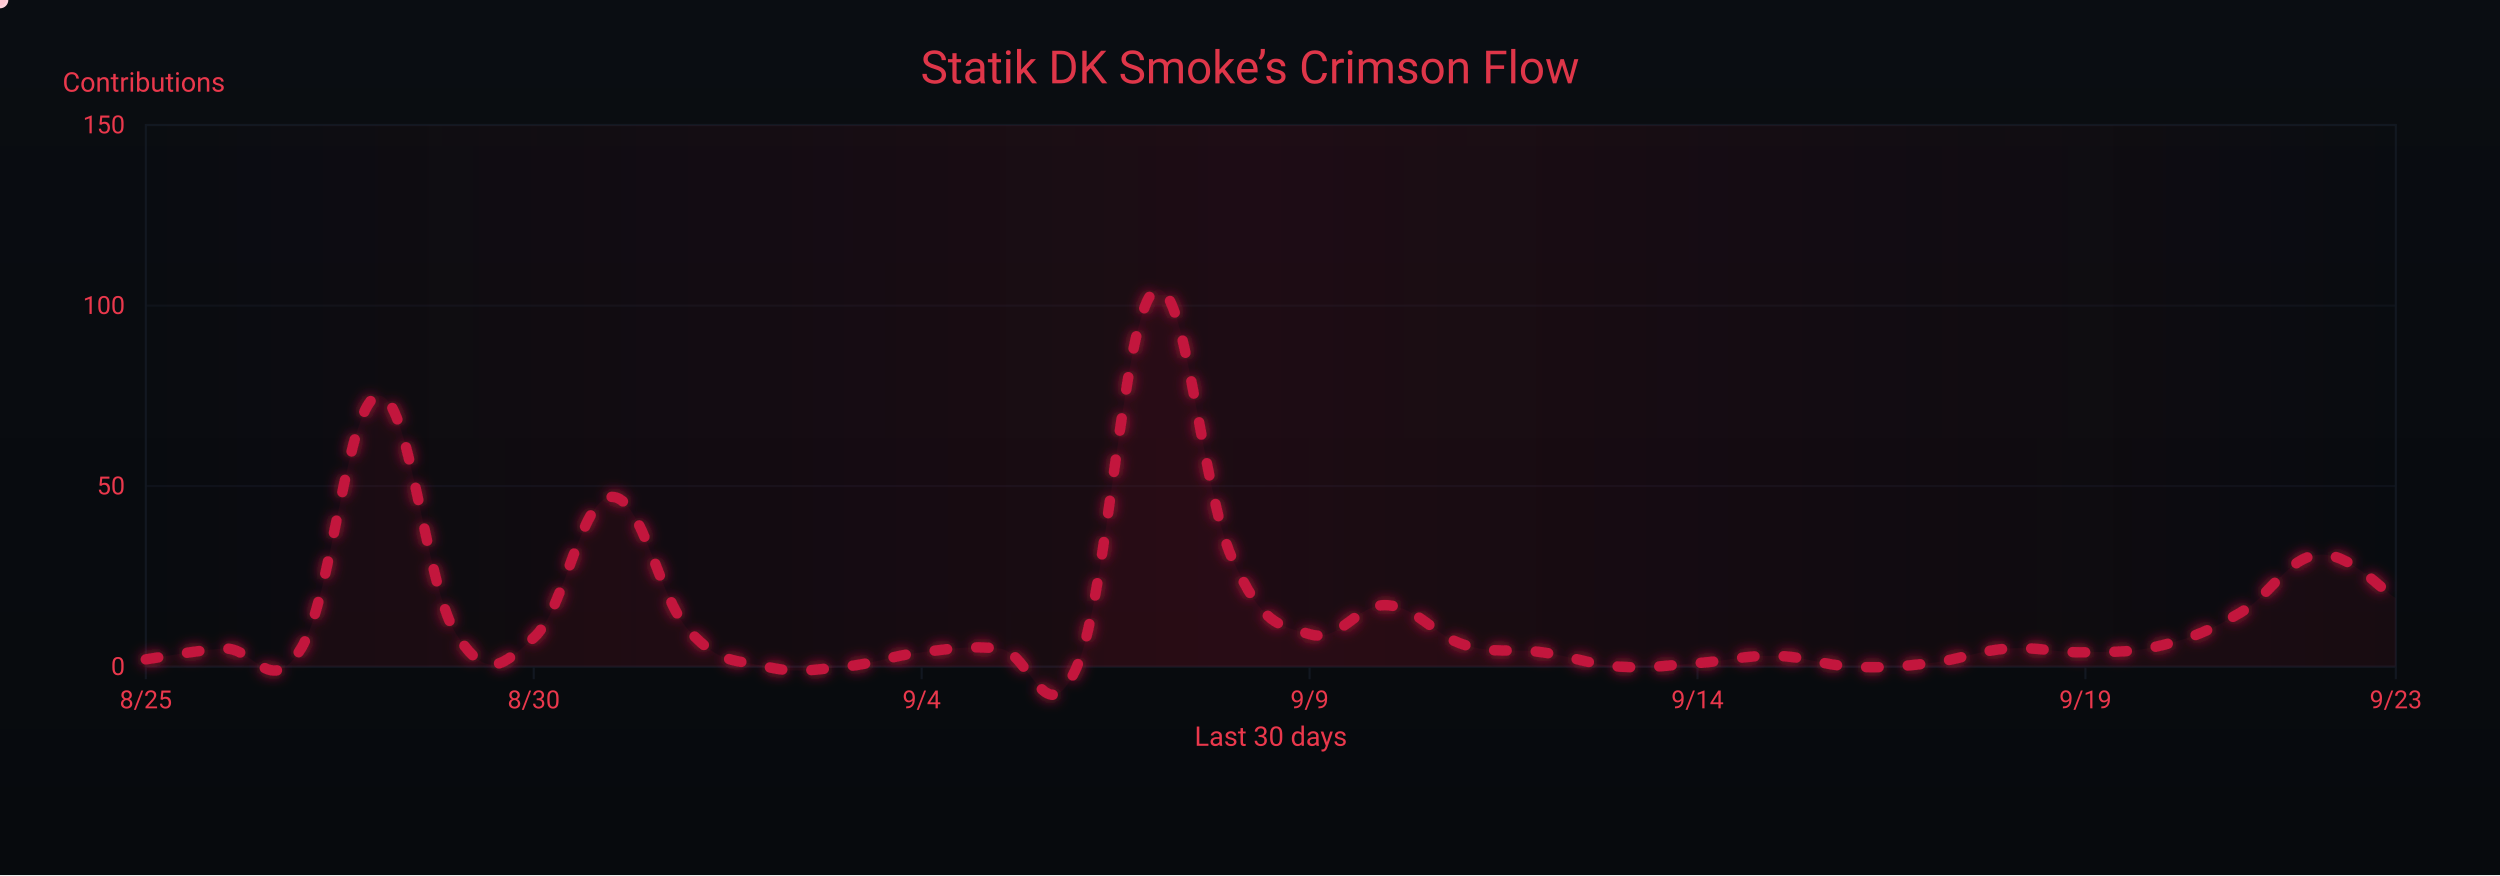
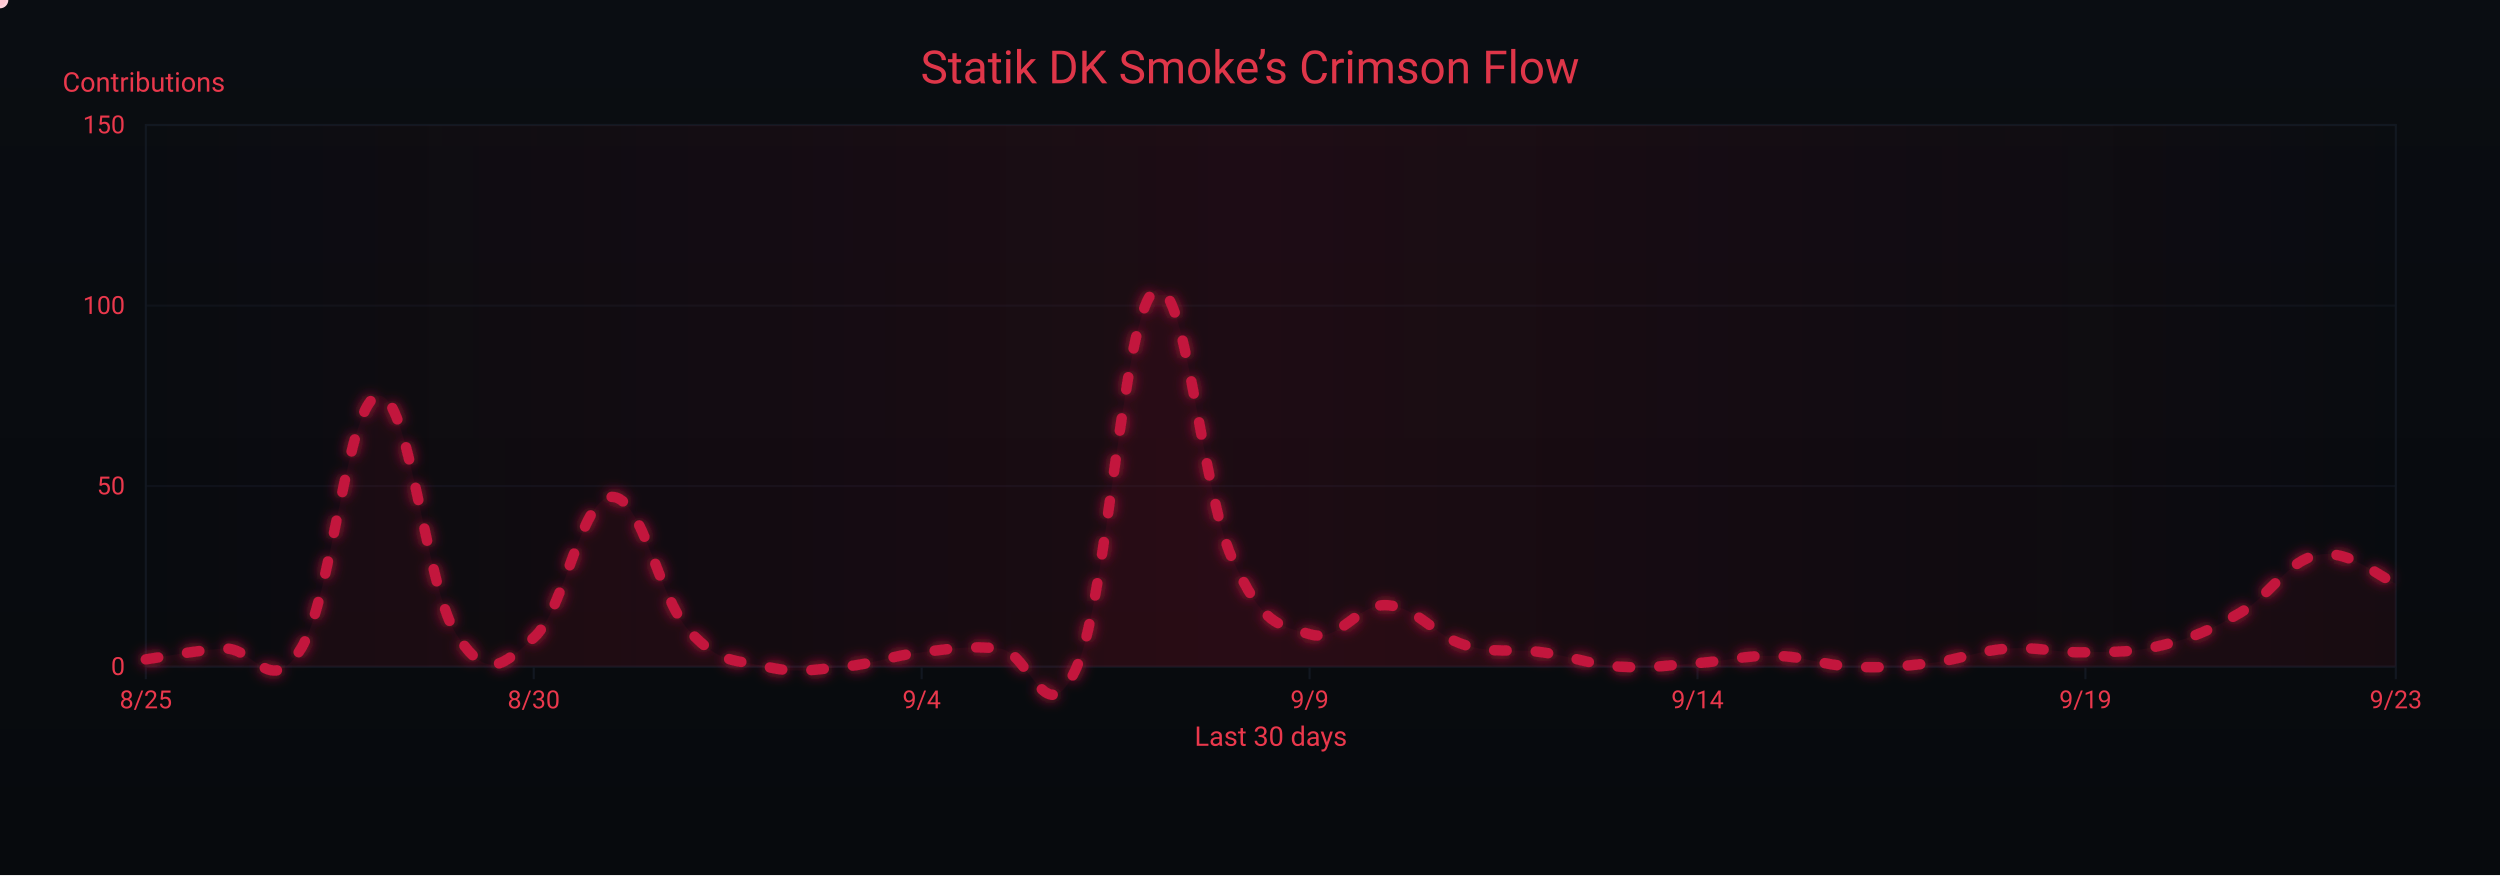
<svg xmlns="http://www.w3.org/2000/svg" width="1200" height="420" viewBox="0 0 1200 420" role="img" aria-label="Crimson Flow Graph">
  <defs>
    <linearGradient id="bgGrad" x1="0" y1="0" x2="0" y2="1">
      <stop offset="0%" stop-color="#0a0d12" />
      <stop offset="100%" stop-color="#070a0d" />
    </linearGradient>
    <filter id="glow">
      <feGaussianBlur stdDeviation="3" result="b1" />
      <feMerge>
        <feMergeNode in="b1" />
        <feMergeNode in="SourceGraphic" />
      </feMerge>
    </filter>
    <linearGradient id="sheen" x1="0" y1="0" x2="1" y2="0">
      <stop offset="0%" stop-color="#9b0e2a" stop-opacity="0" />
      <stop offset="50%" stop-color="#9b0e2a" stop-opacity=".14" />
      <stop offset="100%" stop-color="#9b0e2a" stop-opacity="0" />
      <animateTransform attributeName="gradientTransform" type="translate" from="-1 0" to="1 0" dur="9s" repeatCount="indefinite" />
    </linearGradient>
  </defs>
  <rect width="1200" height="420" fill="url(#bgGrad)" />
  <rect x="70" y="60" width="1080" height="260" fill="none" stroke="#121821" stroke-width="1" />
  <g font-family="ui-sans-serif,system-ui,-apple-system,Segoe UI,Roboto,Ubuntu,Arial" font-size="12">
    <path d="M70,320.0 H1150" stroke="#121821" stroke-width="1" opacity="0.6" />
    <text x="60" y="324.0" text-anchor="end" fill="#ea384c">0</text>
    <path d="M70,233.3 H1150" stroke="#121821" stroke-width="1" opacity="0.6" />
    <text x="60" y="237.3" text-anchor="end" fill="#ea384c">50</text>
    <path d="M70,146.7 H1150" stroke="#121821" stroke-width="1" opacity="0.6" />
    <text x="60" y="150.7" text-anchor="end" fill="#ea384c">100</text>
    <path d="M70,60.0 H1150" stroke="#121821" stroke-width="1" opacity="0.6" />
    <text x="60" y="64.0" text-anchor="end" fill="#ea384c">150</text>
    <text x="30" y="44" fill="#ea384c" font-size="13">Contributions</text>
  </g>
  <g font-family="ui-sans-serif,system-ui,-apple-system,Segoe UI,Roboto,Ubuntu,Arial" font-size="12">
    <path d="M70.0,320 V326" stroke="#121821" stroke-width="1" />
    <text x="70.0" y="340" text-anchor="middle" fill="#ea384c">8/25</text>
    <path d="M256.2,320 V326" stroke="#121821" stroke-width="1" />
    <text x="256.2" y="340" text-anchor="middle" fill="#ea384c">8/30</text>
    <path d="M442.4,320 V326" stroke="#121821" stroke-width="1" />
    <text x="442.4" y="340" text-anchor="middle" fill="#ea384c">9/4</text>
    <path d="M628.6,320 V326" stroke="#121821" stroke-width="1" />
    <text x="628.6" y="340" text-anchor="middle" fill="#ea384c">9/9</text>
    <path d="M814.8,320 V326" stroke="#121821" stroke-width="1" />
    <text x="814.8" y="340" text-anchor="middle" fill="#ea384c">9/14</text>
    <path d="M1001.0,320 V326" stroke="#121821" stroke-width="1" />
    <text x="1001.0" y="340" text-anchor="middle" fill="#ea384c">9/19</text>
    <path d="M1150.0,320 V326" stroke="#121821" stroke-width="1" />
    <text x="1150.0" y="340" text-anchor="middle" fill="#ea384c">9/23</text>
    <text x="610" y="358" text-anchor="middle" fill="#ea384c" font-size="13">Last 30 days</text>
  </g>
  <rect x="70" y="60" width="1080" height="260" fill="url(#sheen)" />
  <text x="600" y="40" text-anchor="middle" font-family="ui-sans-serif,system-ui,-apple-system,Segoe UI,Roboto,Ubuntu,Arial" font-size="22" fill="#ea384c" opacity=".95">Statik DK Smoke’s Crimson Flow</text>
-   <path d="M70.0,316.5 C77.4,315.5 92.3,312.4 107.2,311.3 C122.1,310.3 129.6,335.6 144.5,311.3 C159.4,287.1 166.8,191.4 181.7,190.0 C196.6,188.6 204.1,281.2 219.0,304.4 C233.9,327.6 241.3,319.3 256.2,306.1 C271.1,293.0 278.6,239.2 293.4,238.5 C308.3,237.8 315.8,286.4 330.7,302.7 C345.6,319.0 353.0,316.5 367.9,320.0 C382.8,323.5 390.3,321.4 405.2,320.0 C420.1,318.6 427.5,314.8 442.4,313.1 C457.3,311.3 464.8,309.9 479.7,311.3 C494.6,312.7 502.0,354.3 516.9,320.0 C531.8,285.7 539.2,150.1 554.1,139.7 C569.0,129.3 576.5,235.1 591.4,268.0 C606.3,300.9 613.7,299.9 628.6,304.4 C643.5,308.9 651.0,289.5 665.9,290.5 C680.8,291.6 688.2,305.1 703.1,309.6 C718.0,314.1 725.4,311.0 740.3,313.1 C755.2,315.1 762.7,319.0 777.6,320.0 C792.5,321.0 799.9,319.3 814.8,318.3 C829.7,317.2 837.2,314.5 852.1,314.8 C867.0,315.1 874.4,319.3 889.3,320.0 C904.2,320.7 911.7,320.0 926.6,318.3 C941.4,316.5 948.9,312.4 963.8,311.3 C978.7,310.3 986.1,313.4 1001.0,313.1 C1015.9,312.7 1023.4,313.4 1038.3,309.6 C1053.2,305.8 1060.6,302.7 1075.5,294.0 C1090.4,285.3 1097.9,267.7 1112.8,266.3 C1127.7,264.9 1142.6,282.9 1150.0,287.1 L 1150,320 L 70,320 Z" fill="#7a0f26" opacity=".13">
+   <path d="M70.0,316.5 C77.4,315.5 92.3,312.4 107.2,311.3 C122.1,310.3 129.6,335.6 144.5,311.3 C159.4,287.1 166.8,191.4 181.7,190.0 C196.6,188.6 204.1,281.2 219.0,304.4 C233.9,327.6 241.3,319.3 256.2,306.1 C271.1,293.0 278.6,239.2 293.4,238.5 C308.3,237.8 315.8,286.4 330.7,302.7 C345.6,319.0 353.0,316.5 367.9,320.0 C382.8,323.5 390.3,321.4 405.2,320.0 C420.1,318.6 427.5,314.8 442.4,313.1 C457.3,311.3 464.8,309.9 479.7,311.3 C494.6,312.7 502.0,354.3 516.9,320.0 C531.8,285.7 539.2,150.1 554.1,139.7 C569.0,129.3 576.5,235.1 591.4,268.0 C606.3,300.9 613.7,299.9 628.6,304.4 C643.5,308.9 651.0,289.5 665.9,290.5 C680.8,291.6 688.2,305.1 703.1,309.6 C718.0,314.1 725.4,311.0 740.3,313.1 C755.2,315.1 762.7,319.0 777.6,320.0 C792.5,321.0 799.9,319.3 814.8,318.3 C829.7,317.2 837.2,314.5 852.1,314.8 C867.0,315.1 874.4,319.3 889.3,320.0 C904.2,320.7 911.7,320.0 926.6,318.3 C941.4,316.5 948.9,312.4 963.8,311.3 C978.7,310.3 986.1,313.4 1001.0,313.1 C1015.9,312.7 1023.4,313.4 1038.3,309.6 C1053.2,305.8 1060.6,302.7 1075.5,294.0 C1090.4,285.3 1097.9,269.0 1112.8,266.3 C1127.7,263.5 1142.6,277.4 1150.0,280.1 L 1150,320 L 70,320 Z" fill="#7a0f26" opacity=".13">
    <animate attributeName="opacity" values=".10;.17;.10" dur="6s" repeatCount="indefinite" />
  </path>
-   <path id="curve" d="M70.0,316.5 C77.4,315.5 92.3,312.4 107.2,311.3 C122.1,310.3 129.6,335.6 144.5,311.3 C159.4,287.1 166.8,191.4 181.7,190.0 C196.6,188.6 204.1,281.2 219.0,304.4 C233.9,327.6 241.3,319.3 256.2,306.1 C271.1,293.0 278.6,239.2 293.4,238.5 C308.3,237.8 315.8,286.4 330.7,302.7 C345.6,319.0 353.0,316.5 367.9,320.0 C382.8,323.5 390.3,321.4 405.2,320.0 C420.1,318.6 427.5,314.8 442.4,313.1 C457.3,311.3 464.8,309.9 479.7,311.3 C494.6,312.7 502.0,354.3 516.9,320.0 C531.8,285.7 539.2,150.1 554.1,139.7 C569.0,129.3 576.5,235.1 591.4,268.0 C606.3,300.9 613.7,299.9 628.6,304.4 C643.5,308.9 651.0,289.5 665.9,290.5 C680.8,291.6 688.2,305.1 703.1,309.6 C718.0,314.1 725.4,311.0 740.3,313.1 C755.2,315.1 762.7,319.0 777.6,320.0 C792.5,321.0 799.9,319.3 814.8,318.3 C829.7,317.2 837.2,314.5 852.1,314.8 C867.0,315.1 874.4,319.3 889.3,320.0 C904.2,320.7 911.7,320.0 926.6,318.3 C941.4,316.5 948.9,312.4 963.8,311.3 C978.7,310.3 986.1,313.4 1001.0,313.1 C1015.9,312.7 1023.4,313.4 1038.3,309.6 C1053.2,305.8 1060.6,302.7 1075.5,294.0 C1090.4,285.3 1097.9,267.7 1112.8,266.3 C1127.7,264.9 1142.6,282.9 1150.0,287.1" fill="none" stroke="#c3193d" stroke-width="5" stroke-linecap="round" stroke-linejoin="round" stroke-dasharray="6 14" filter="url(#glow)">
+   <path id="curve" d="M70.0,316.5 C77.4,315.5 92.3,312.4 107.2,311.3 C122.1,310.3 129.6,335.6 144.5,311.3 C159.4,287.1 166.8,191.4 181.7,190.0 C196.6,188.6 204.1,281.2 219.0,304.4 C233.9,327.6 241.3,319.3 256.2,306.1 C271.1,293.0 278.6,239.2 293.4,238.5 C308.3,237.8 315.8,286.4 330.7,302.7 C345.6,319.0 353.0,316.5 367.9,320.0 C382.8,323.5 390.3,321.4 405.2,320.0 C420.1,318.6 427.5,314.8 442.4,313.1 C457.3,311.3 464.8,309.9 479.7,311.3 C494.6,312.7 502.0,354.3 516.9,320.0 C531.8,285.7 539.2,150.1 554.1,139.7 C569.0,129.3 576.5,235.1 591.4,268.0 C606.3,300.9 613.7,299.9 628.6,304.4 C643.5,308.9 651.0,289.5 665.9,290.5 C680.8,291.6 688.2,305.1 703.1,309.6 C718.0,314.1 725.4,311.0 740.3,313.1 C755.2,315.1 762.7,319.0 777.6,320.0 C792.5,321.0 799.9,319.3 814.8,318.3 C829.7,317.2 837.2,314.5 852.1,314.8 C867.0,315.1 874.4,319.3 889.3,320.0 C904.2,320.7 911.7,320.0 926.6,318.3 C941.4,316.5 948.9,312.4 963.8,311.3 C978.7,310.3 986.1,313.4 1001.0,313.1 C1015.9,312.7 1023.4,313.4 1038.3,309.6 C1053.2,305.8 1060.6,302.7 1075.5,294.0 C1090.4,285.3 1097.9,269.0 1112.8,266.3 C1127.7,263.5 1142.6,277.4 1150.0,280.1" fill="none" stroke="#c3193d" stroke-width="5" stroke-linecap="round" stroke-linejoin="round" stroke-dasharray="6 14" filter="url(#glow)">
    <animate attributeName="stroke-dashoffset" values="0;-220" dur="4.8s" repeatCount="indefinite" />
  </path>
  <g fill="#ffd1db">
    <circle r="4">
      <animateMotion dur="7s" rotate="auto" repeatCount="indefinite">
        <mpath href="#curve" />
      </animateMotion>
      <animate attributeName="opacity" values="1;.3;1" dur="2.2s" repeatCount="indefinite" />
    </circle>
    <circle r="3" fill="#ffffff">
      <animateMotion dur="8.2s" begin="1s" rotate="auto" repeatCount="indefinite">
        <mpath href="#curve" />
      </animateMotion>
      <animate attributeName="opacity" values=".7;.2;.7" dur="2.4s" repeatCount="indefinite" />
    </circle>
    <circle r="3" fill="#ffc7d3">
      <animateMotion dur="6s" begin="2s" rotate="auto" repeatCount="indefinite">
        <mpath href="#curve" />
      </animateMotion>
      <animate attributeName="opacity" values=".8;.3;.8" dur="2s" repeatCount="indefinite" />
    </circle>
  </g>
</svg>
